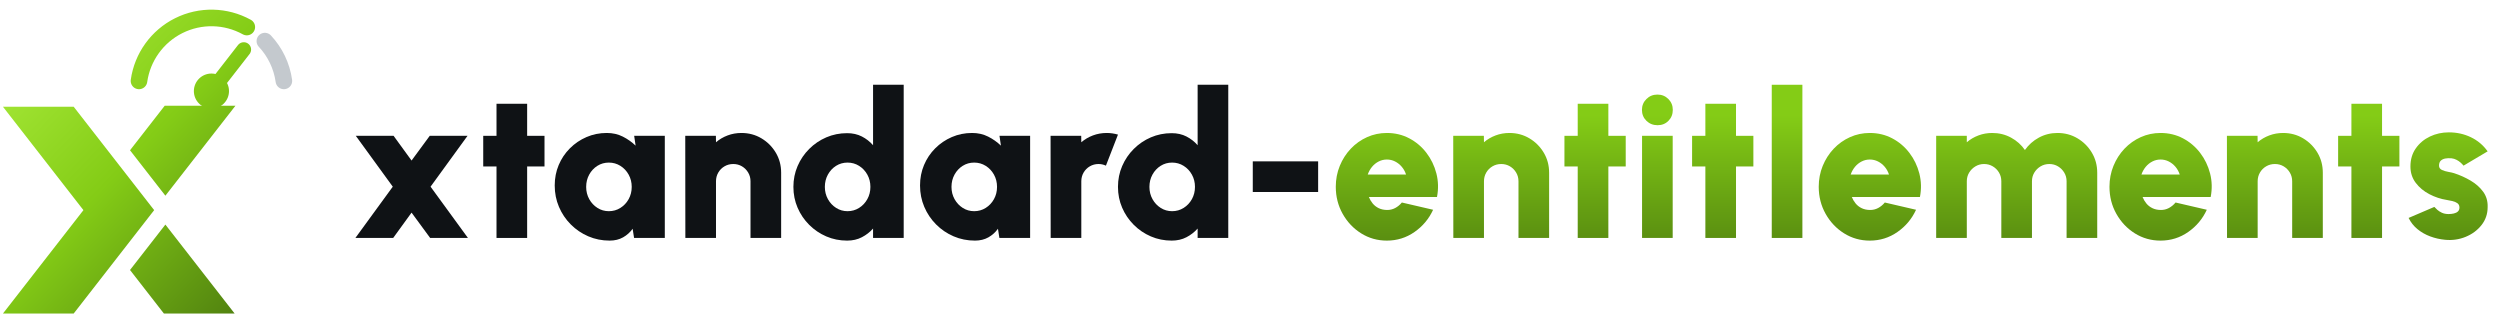
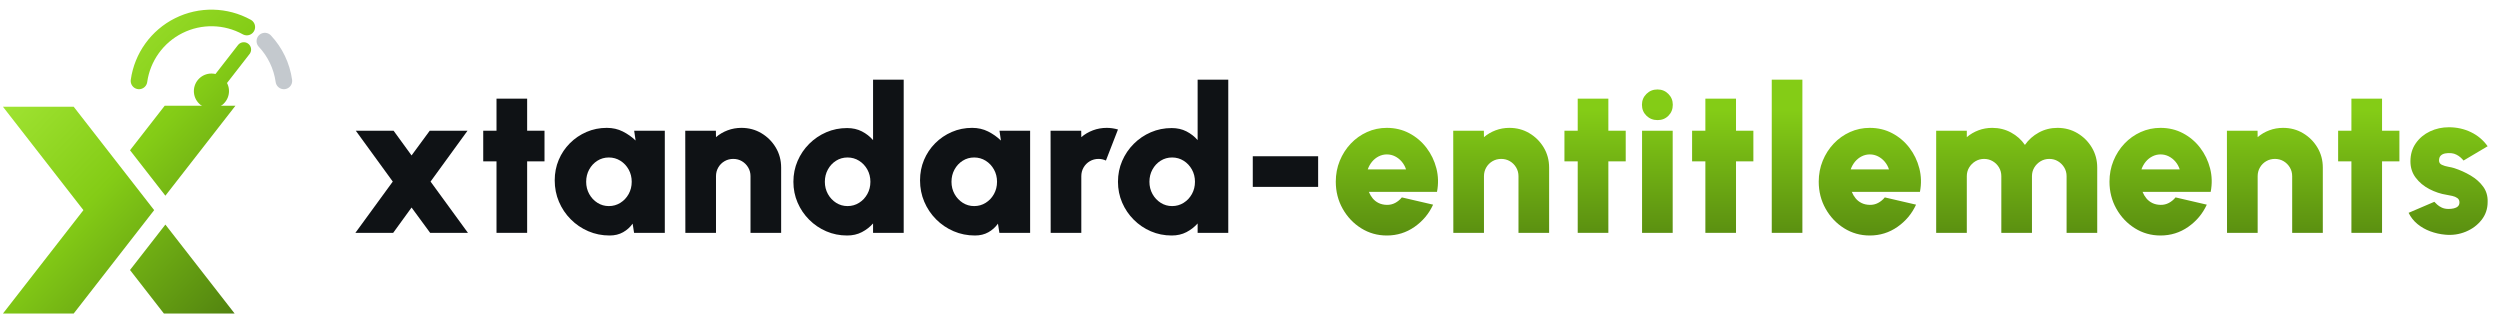
<svg xmlns="http://www.w3.org/2000/svg" viewBox="0 0 1224.0 158.0" width="1224.0" height="158.0" role="img" aria-label="xtandard-entitlements">
  <defs>
    <linearGradient id="lime" x1="250" y1="250" x2="760" y2="740" gradientUnits="userSpaceOnUse">
      <stop offset="0" stop-color="#A3E635" />
      <stop offset=".42" stop-color="#84CC16" />
      <stop offset="1" stop-color="#4D7C0F" />
    </linearGradient>
    <linearGradient id="word" x1="0" y1="-60" x2="0" y2="20" gradientUnits="userSpaceOnUse">
      <stop offset="0" stop-color="#84CC16" />
      <stop offset="1" stop-color="#4D7C0F" />
    </linearGradient>
  </defs>
  <g transform="translate(0 4) scale(0.23885) translate(-244 -98.0)">
    <path d="M250 300L395 300L560 512L395 724L250 724L415 512Z" fill="url(#lime)" />
    <path d="M581.6 298L726.6 298L583.0 482.4L510.5 389.3Z" fill="url(#lime)" />
    <path d="M580.0 724L725.0 724L583.0 541.6L510.5 634.7Z" fill="url(#lime)" />
    <g fill="none" stroke-linecap="round" stroke-width="34">
      <path d="M528.9 247.1A150 150 0 0 1 749.9 136.7" stroke="url(#lime)" />
      <path d="M786.9 165.5A150 150 0 0 1 825.9 247.1" stroke="#C4C9CE" />
    </g>
    <path d="M677.4 268.0L743.7 182.8" stroke="url(#lime)" stroke-width="30" stroke-linecap="round" />
    <circle cx="677.4" cy="268.0" r="36" fill="url(#lime)" />
  </g>
-   <g transform="translate(170.0 116.5)" fill="#0F1215">
+   <g transform="translate(170.0 114.0)" fill="#0F1215">
    <path transform="translate(0.00 0.00)" d="M 4 0 L 22.301 -25.102 L 4.199 -50 L 22.699 -50 L 31.5 -37.898 L 40.398 -50 L 58.898 -50 L 40.801 -25.102 L 59.102 0 L 40.602 0 L 31.5 -12.398 L 22.5 0 Z M 4 0" />
    <path transform="translate(63.09 0.00)" d="M 33.5 -35 L 25 -35 L 25 0 L 10 0 L 10 -35 L 3.5 -35 L 3.5 -50 L 10 -50 L 10 -65.699 L 25 -65.699 L 25 -50 L 33.5 -50 Z M 33.5 -35" />
    <path transform="translate(98.59 0.00)" d="M 41.898 -50 L 56.898 -50 L 56.898 0 L 41.852 0 L 41.148 -4.5 C 39.918 -2.766 38.359 -1.367 36.477 -0.301 C 34.59 0.766 32.398 1.301 29.898 1.301 C 26.168 1.301 22.676 0.602 19.426 -0.801 C 16.176 -2.199 13.316 -4.141 10.852 -6.625 C 8.383 -9.109 6.457 -11.977 5.074 -15.227 C 3.691 -18.477 3 -21.965 3 -25.699 C 3 -29.266 3.648 -32.602 4.949 -35.699 C 6.25 -38.801 8.074 -41.523 10.426 -43.875 C 12.773 -46.227 15.492 -48.066 18.574 -49.398 C 21.66 -50.734 24.965 -51.398 28.5 -51.398 C 31.367 -51.398 33.977 -50.809 36.324 -49.625 C 38.676 -48.441 40.766 -46.965 42.602 -45.199 Z M 29.5 -13.102 C 31.566 -13.102 33.449 -13.633 35.148 -14.699 C 36.852 -15.766 38.199 -17.199 39.199 -19 C 40.199 -20.801 40.699 -22.801 40.699 -25 C 40.699 -27.199 40.199 -29.199 39.199 -31 C 38.199 -32.801 36.852 -34.234 35.148 -35.301 C 33.449 -36.367 31.566 -36.898 29.5 -36.898 C 27.434 -36.898 25.559 -36.367 23.875 -35.301 C 22.191 -34.234 20.859 -32.801 19.875 -31 C 18.891 -29.199 18.398 -27.199 18.398 -25 C 18.398 -22.801 18.898 -20.801 19.898 -19 C 20.898 -17.199 22.242 -15.766 23.926 -14.699 C 25.609 -13.633 27.465 -13.102 29.5 -13.102 Z M 29.5 -13.102" />
    <path transform="translate(159.50 0.00)" d="M 52.949 -31.949 L 52.949 0 L 37.949 0 L 37.949 -27.75 C 37.949 -29.316 37.566 -30.742 36.801 -32.023 C 36.035 -33.309 35.016 -34.324 33.75 -35.074 C 32.484 -35.824 31.066 -36.199 29.5 -36.199 C 27.934 -36.199 26.508 -35.824 25.227 -35.074 C 23.941 -34.324 22.926 -33.309 22.176 -32.023 C 21.426 -30.742 21.051 -29.316 21.051 -27.75 L 21.051 0 L 6.051 0 L 6 -50 L 21 -50 L 21.051 -46.852 C 22.715 -48.285 24.617 -49.398 26.75 -50.199 C 28.883 -51 31.133 -51.398 33.5 -51.398 C 37.102 -51.398 40.367 -50.523 43.301 -48.773 C 46.234 -47.023 48.574 -44.684 50.324 -41.75 C 52.074 -38.816 52.949 -35.551 52.949 -31.949 Z M 52.949 -31.949" />
    <path transform="translate(215.45 0.00)" d="M 42 -75 L 57 -75 L 57 0 L 42 0 L 42 -4.602 C 40.465 -2.867 38.641 -1.449 36.523 -0.352 C 34.41 0.75 32 1.301 29.301 1.301 C 25.668 1.301 22.266 0.617 19.102 -0.75 C 15.934 -2.117 13.141 -4.008 10.727 -6.426 C 8.309 -8.84 6.418 -11.633 5.051 -14.801 C 3.684 -17.965 3 -21.367 3 -25 C 3 -28.633 3.684 -32.035 5.051 -35.199 C 6.418 -38.367 8.309 -41.16 10.727 -43.574 C 13.141 -45.992 15.934 -47.883 19.102 -49.25 C 22.266 -50.617 25.668 -51.301 29.301 -51.301 C 32 -51.301 34.41 -50.758 36.523 -49.676 C 38.641 -48.59 40.465 -47.168 42 -45.398 Z M 29.5 -13.102 C 31.566 -13.102 33.449 -13.633 35.148 -14.699 C 36.852 -15.766 38.199 -17.199 39.199 -19 C 40.199 -20.801 40.699 -22.801 40.699 -25 C 40.699 -27.199 40.199 -29.199 39.199 -31 C 38.199 -32.801 36.852 -34.234 35.148 -35.301 C 33.449 -36.367 31.566 -36.898 29.5 -36.898 C 27.434 -36.898 25.559 -36.367 23.875 -35.301 C 22.191 -34.234 20.859 -32.801 19.875 -31 C 18.891 -29.199 18.398 -27.199 18.398 -25 C 18.398 -22.801 18.898 -20.801 19.898 -19 C 20.898 -17.199 22.242 -15.766 23.926 -14.699 C 25.609 -13.633 27.465 -13.102 29.5 -13.102 Z M 29.5 -13.102" />
    <path transform="translate(277.45 0.00)" d="M 41.898 -50 L 56.898 -50 L 56.898 0 L 41.852 0 L 41.148 -4.5 C 39.918 -2.766 38.359 -1.367 36.477 -0.301 C 34.59 0.766 32.398 1.301 29.898 1.301 C 26.168 1.301 22.676 0.602 19.426 -0.801 C 16.176 -2.199 13.316 -4.141 10.852 -6.625 C 8.383 -9.109 6.457 -11.977 5.074 -15.227 C 3.691 -18.477 3 -21.965 3 -25.699 C 3 -29.266 3.648 -32.602 4.949 -35.699 C 6.25 -38.801 8.074 -41.523 10.426 -43.875 C 12.773 -46.227 15.492 -48.066 18.574 -49.398 C 21.66 -50.734 24.965 -51.398 28.5 -51.398 C 31.367 -51.398 33.977 -50.809 36.324 -49.625 C 38.676 -48.441 40.766 -46.965 42.602 -45.199 Z M 29.5 -13.102 C 31.566 -13.102 33.449 -13.633 35.148 -14.699 C 36.852 -15.766 38.199 -17.199 39.199 -19 C 40.199 -20.801 40.699 -22.801 40.699 -25 C 40.699 -27.199 40.199 -29.199 39.199 -31 C 38.199 -32.801 36.852 -34.234 35.148 -35.301 C 33.449 -36.367 31.566 -36.898 29.5 -36.898 C 27.434 -36.898 25.559 -36.367 23.875 -35.301 C 22.191 -34.234 20.859 -32.801 19.875 -31 C 18.891 -29.199 18.398 -27.199 18.398 -25 C 18.398 -22.801 18.898 -20.801 19.898 -19 C 20.898 -17.199 22.242 -15.766 23.926 -14.699 C 25.609 -13.633 27.465 -13.102 29.5 -13.102 Z M 29.5 -13.102" />
    <path transform="translate(338.36 0.00)" d="M 6.051 0 L 6 -50 L 21 -50 L 21.051 -46.852 C 22.715 -48.285 24.617 -49.398 26.75 -50.199 C 28.883 -51 31.133 -51.398 33.5 -51.398 C 35.301 -51.398 37.133 -51.133 39 -50.602 L 33.102 -35.398 C 31.934 -35.934 30.734 -36.199 29.5 -36.199 C 27.934 -36.199 26.508 -35.824 25.227 -35.074 C 23.941 -34.324 22.926 -33.309 22.176 -32.023 C 21.426 -30.742 21.051 -29.316 21.051 -27.75 L 21.051 0 Z M 6.051 0" />
    <path transform="translate(374.36 0.00)" d="M 42 -75 L 57 -75 L 57 0 L 42 0 L 42 -4.602 C 40.465 -2.867 38.641 -1.449 36.523 -0.352 C 34.41 0.75 32 1.301 29.301 1.301 C 25.668 1.301 22.266 0.617 19.102 -0.75 C 15.934 -2.117 13.141 -4.008 10.727 -6.426 C 8.309 -8.84 6.418 -11.633 5.051 -14.801 C 3.684 -17.965 3 -21.367 3 -25 C 3 -28.633 3.684 -32.035 5.051 -35.199 C 6.418 -38.367 8.309 -41.16 10.727 -43.574 C 13.141 -45.992 15.934 -47.883 19.102 -49.25 C 22.266 -50.617 25.668 -51.301 29.301 -51.301 C 32 -51.301 34.41 -50.758 36.523 -49.676 C 38.641 -48.59 40.465 -47.168 42 -45.398 Z M 29.5 -13.102 C 31.566 -13.102 33.449 -13.633 35.148 -14.699 C 36.852 -15.766 38.199 -17.199 39.199 -19 C 40.199 -20.801 40.699 -22.801 40.699 -25 C 40.699 -27.199 40.199 -29.199 39.199 -31 C 38.199 -32.801 36.852 -34.234 35.148 -35.301 C 33.449 -36.367 31.566 -36.898 29.5 -36.898 C 27.434 -36.898 25.559 -36.367 23.875 -35.301 C 22.191 -34.234 20.859 -32.801 19.875 -31 C 18.891 -29.199 18.398 -27.199 18.398 -25 C 18.398 -22.801 18.898 -20.801 19.898 -19 C 20.898 -17.199 22.242 -15.766 23.926 -14.699 C 25.609 -13.633 27.465 -13.102 29.5 -13.102 Z M 29.5 -13.102" />
    <path transform="translate(437.36 0.00)" d="M 6 -37.5 L 38 -37.5 L 38 -22.5 L 6 -22.5 Z M 6 -37.5" />
  </g>
-   <g transform="translate(651.0 116.5)" fill="url(#word)">
+   <g transform="translate(651.0 114.0)" fill="url(#word)">
    <path transform="translate(0.00 0.00)" d="M 28 1.301 C 23.398 1.301 19.207 0.117 15.426 -2.25 C 11.641 -4.617 8.625 -7.801 6.375 -11.801 C 4.125 -15.801 3 -20.215 3 -25.051 C 3 -28.684 3.648 -32.09 4.949 -35.273 C 6.25 -38.457 8.043 -41.258 10.324 -43.676 C 12.609 -46.09 15.266 -47.984 18.301 -49.352 C 21.332 -50.715 24.566 -51.398 28 -51.398 C 32 -51.398 35.66 -50.523 38.977 -48.773 C 42.293 -47.023 45.09 -44.66 47.375 -41.676 C 49.66 -38.691 51.285 -35.332 52.25 -31.602 C 53.215 -27.867 53.316 -24.016 52.551 -20.051 L 19.199 -20.051 C 19.668 -18.883 20.293 -17.824 21.074 -16.875 C 21.859 -15.926 22.824 -15.168 23.977 -14.602 C 25.125 -14.035 26.465 -13.734 28 -13.699 C 29.465 -13.668 30.824 -13.984 32.074 -14.648 C 33.324 -15.316 34.418 -16.215 35.352 -17.352 L 50.648 -13.801 C 48.617 -9.367 45.582 -5.742 41.551 -2.926 C 37.516 -0.109 33 1.301 28 1.301 Z M 18.648 -31.051 L 37.398 -31.051 C 36.934 -32.484 36.234 -33.75 35.301 -34.852 C 34.367 -35.949 33.273 -36.816 32.023 -37.449 C 30.773 -38.082 29.434 -38.398 28 -38.398 C 26.602 -38.398 25.273 -38.082 24.023 -37.449 C 22.773 -36.816 21.691 -35.949 20.773 -34.852 C 19.859 -33.75 19.148 -32.484 18.648 -31.051 Z M 18.648 -31.051" />
    <path transform="translate(54.50 0.00)" d="M 52.949 -31.949 L 52.949 0 L 37.949 0 L 37.949 -27.75 C 37.949 -29.316 37.566 -30.742 36.801 -32.023 C 36.035 -33.309 35.016 -34.324 33.75 -35.074 C 32.484 -35.824 31.066 -36.199 29.5 -36.199 C 27.934 -36.199 26.508 -35.824 25.227 -35.074 C 23.941 -34.324 22.926 -33.309 22.176 -32.023 C 21.426 -30.742 21.051 -29.316 21.051 -27.75 L 21.051 0 L 6.051 0 L 6 -50 L 21 -50 L 21.051 -46.852 C 22.715 -48.285 24.617 -49.398 26.75 -50.199 C 28.883 -51 31.133 -51.398 33.5 -51.398 C 37.102 -51.398 40.367 -50.523 43.301 -48.773 C 46.234 -47.023 48.574 -44.684 50.324 -41.75 C 52.074 -38.816 52.949 -35.551 52.949 -31.949 Z M 52.949 -31.949" />
    <path transform="translate(111.45 0.00)" d="M 33.5 -35 L 25 -35 L 25 0 L 10 0 L 10 -35 L 3.5 -35 L 3.5 -50 L 10 -50 L 10 -65.699 L 25 -65.699 L 25 -50 L 33.5 -50 Z M 33.5 -35" />
    <path transform="translate(146.95 0.00)" d="M 6 -50 L 21 -50 L 21 0 L 6 0 Z M 13.602 -55.199 C 11.434 -55.199 9.617 -55.918 8.148 -57.352 C 6.684 -58.785 5.949 -60.566 5.949 -62.699 C 5.949 -64.801 6.684 -66.574 8.148 -68.023 C 9.617 -69.477 11.418 -70.199 13.551 -70.199 C 15.648 -70.199 17.426 -69.477 18.875 -68.023 C 20.324 -66.574 21.051 -64.801 21.051 -62.699 C 21.051 -60.566 20.34 -58.785 18.926 -57.352 C 17.508 -55.918 15.734 -55.199 13.602 -55.199 Z M 13.602 -55.199" />
    <path transform="translate(173.95 0.00)" d="M 33.5 -35 L 25 -35 L 25 0 L 10 0 L 10 -35 L 3.5 -35 L 3.5 -50 L 10 -50 L 10 -65.699 L 25 -65.699 L 25 -50 L 33.5 -50 Z M 33.5 -35" />
    <path transform="translate(210.45 0.00)" d="M 6 0 L 6 -75 L 21 -75 L 21 0 Z M 6 0" />
    <path transform="translate(236.45 0.00)" d="M 28 1.301 C 23.398 1.301 19.207 0.117 15.426 -2.25 C 11.641 -4.617 8.625 -7.801 6.375 -11.801 C 4.125 -15.801 3 -20.215 3 -25.051 C 3 -28.684 3.648 -32.09 4.949 -35.273 C 6.25 -38.457 8.043 -41.258 10.324 -43.676 C 12.609 -46.09 15.266 -47.984 18.301 -49.352 C 21.332 -50.715 24.566 -51.398 28 -51.398 C 32 -51.398 35.66 -50.523 38.977 -48.773 C 42.293 -47.023 45.09 -44.66 47.375 -41.676 C 49.66 -38.691 51.285 -35.332 52.25 -31.602 C 53.215 -27.867 53.316 -24.016 52.551 -20.051 L 19.199 -20.051 C 19.668 -18.883 20.293 -17.824 21.074 -16.875 C 21.859 -15.926 22.824 -15.168 23.977 -14.602 C 25.125 -14.035 26.465 -13.734 28 -13.699 C 29.465 -13.668 30.824 -13.984 32.074 -14.648 C 33.324 -15.316 34.418 -16.215 35.352 -17.352 L 50.648 -13.801 C 48.617 -9.367 45.582 -5.742 41.551 -2.926 C 37.516 -0.109 33 1.301 28 1.301 Z M 18.648 -31.051 L 37.398 -31.051 C 36.934 -32.484 36.234 -33.75 35.301 -34.852 C 34.367 -35.949 33.273 -36.816 32.023 -37.449 C 30.773 -38.082 29.434 -38.398 28 -38.398 C 26.602 -38.398 25.273 -38.082 24.023 -37.449 C 22.773 -36.816 21.691 -35.949 20.773 -34.852 C 19.859 -33.75 19.148 -32.484 18.648 -31.051 Z M 18.648 -31.051" />
    <path transform="translate(290.95 0.00)" d="M 6 0 L 6 -50 L 21 -50 L 21 -46.852 C 22.668 -48.285 24.566 -49.398 26.699 -50.199 C 28.832 -51 31.082 -51.398 33.449 -51.398 C 36.785 -51.398 39.852 -50.641 42.648 -49.125 C 45.449 -47.609 47.715 -45.582 49.449 -43.051 C 51.215 -45.582 53.492 -47.609 56.273 -49.125 C 59.059 -50.641 62.102 -51.398 65.398 -51.398 C 69 -51.398 72.266 -50.523 75.199 -48.773 C 78.133 -47.023 80.477 -44.684 82.227 -41.75 C 83.977 -38.816 84.852 -35.551 84.852 -31.949 L 84.852 0 L 69.852 0 L 69.852 -27.75 C 69.852 -29.316 69.465 -30.734 68.699 -32 C 67.934 -33.266 66.918 -34.285 65.648 -35.051 C 64.383 -35.816 62.965 -36.199 61.398 -36.199 C 59.832 -36.199 58.41 -35.816 57.125 -35.051 C 55.84 -34.285 54.816 -33.266 54.051 -32 C 53.285 -30.734 52.898 -29.316 52.898 -27.75 L 52.898 0 L 37.898 0 L 37.898 -27.75 C 37.898 -29.316 37.523 -30.734 36.773 -32 C 36.023 -33.266 35.008 -34.285 33.727 -35.051 C 32.441 -35.816 31.016 -36.199 29.449 -36.199 C 27.918 -36.199 26.508 -35.816 25.227 -35.051 C 23.941 -34.285 22.918 -33.266 22.148 -32 C 21.383 -30.734 21 -29.316 21 -27.75 L 21 0 Z M 6 0" />
    <path transform="translate(378.80 0.00)" d="M 28 1.301 C 23.398 1.301 19.207 0.117 15.426 -2.25 C 11.641 -4.617 8.625 -7.801 6.375 -11.801 C 4.125 -15.801 3 -20.215 3 -25.051 C 3 -28.684 3.648 -32.09 4.949 -35.273 C 6.25 -38.457 8.043 -41.258 10.324 -43.676 C 12.609 -46.09 15.266 -47.984 18.301 -49.352 C 21.332 -50.715 24.566 -51.398 28 -51.398 C 32 -51.398 35.66 -50.523 38.977 -48.773 C 42.293 -47.023 45.09 -44.66 47.375 -41.676 C 49.66 -38.691 51.285 -35.332 52.25 -31.602 C 53.215 -27.867 53.316 -24.016 52.551 -20.051 L 19.199 -20.051 C 19.668 -18.883 20.293 -17.824 21.074 -16.875 C 21.859 -15.926 22.824 -15.168 23.977 -14.602 C 25.125 -14.035 26.465 -13.734 28 -13.699 C 29.465 -13.668 30.824 -13.984 32.074 -14.648 C 33.324 -15.316 34.418 -16.215 35.352 -17.352 L 50.648 -13.801 C 48.617 -9.367 45.582 -5.742 41.551 -2.926 C 37.516 -0.109 33 1.301 28 1.301 Z M 18.648 -31.051 L 37.398 -31.051 C 36.934 -32.484 36.234 -33.75 35.301 -34.852 C 34.367 -35.949 33.273 -36.816 32.023 -37.449 C 30.773 -38.082 29.434 -38.398 28 -38.398 C 26.602 -38.398 25.273 -38.082 24.023 -37.449 C 22.773 -36.816 21.691 -35.949 20.773 -34.852 C 19.859 -33.75 19.148 -32.484 18.648 -31.051 Z M 18.648 -31.051" />
    <path transform="translate(433.30 0.00)" d="M 52.949 -31.949 L 52.949 0 L 37.949 0 L 37.949 -27.75 C 37.949 -29.316 37.566 -30.742 36.801 -32.023 C 36.035 -33.309 35.016 -34.324 33.75 -35.074 C 32.484 -35.824 31.066 -36.199 29.5 -36.199 C 27.934 -36.199 26.508 -35.824 25.227 -35.074 C 23.941 -34.324 22.926 -33.309 22.176 -32.023 C 21.426 -30.742 21.051 -29.316 21.051 -27.75 L 21.051 0 L 6.051 0 L 6 -50 L 21 -50 L 21.051 -46.852 C 22.715 -48.285 24.617 -49.398 26.75 -50.199 C 28.883 -51 31.133 -51.398 33.5 -51.398 C 37.102 -51.398 40.367 -50.523 43.301 -48.773 C 46.234 -47.023 48.574 -44.684 50.324 -41.75 C 52.074 -38.816 52.949 -35.551 52.949 -31.949 Z M 52.949 -31.949" />
    <path transform="translate(490.25 0.00)" d="M 33.5 -35 L 25 -35 L 25 0 L 10 0 L 10 -35 L 3.5 -35 L 3.5 -50 L 10 -50 L 10 -65.699 L 25 -65.699 L 25 -50 L 33.5 -50 Z M 33.5 -35" />
    <path transform="translate(525.75 0.00)" d="M 20.398 0.898 C 17.867 0.668 15.434 0.117 13.102 -0.75 C 10.766 -1.617 8.684 -2.801 6.852 -4.301 C 5.016 -5.801 3.566 -7.633 2.5 -9.801 L 15.102 -15.199 C 15.434 -14.832 15.898 -14.375 16.5 -13.824 C 17.102 -13.273 17.859 -12.785 18.773 -12.352 C 19.691 -11.918 20.801 -11.699 22.102 -11.699 C 22.965 -11.699 23.809 -11.793 24.625 -11.977 C 25.441 -12.16 26.109 -12.484 26.625 -12.949 C 27.141 -13.418 27.398 -14.066 27.398 -14.898 C 27.398 -15.832 27.059 -16.543 26.375 -17.023 C 25.691 -17.508 24.867 -17.859 23.898 -18.074 C 22.934 -18.293 22.035 -18.465 21.199 -18.602 C 18.234 -19.066 15.391 -20.008 12.676 -21.426 C 9.957 -22.84 7.734 -24.691 6 -26.977 C 4.266 -29.258 3.398 -31.934 3.398 -35 C 3.398 -38.434 4.285 -41.398 6.051 -43.898 C 7.816 -46.398 10.125 -48.324 12.977 -49.676 C 15.824 -51.023 18.898 -51.699 22.199 -51.699 C 26.102 -51.699 29.707 -50.898 33.023 -49.301 C 36.34 -47.699 39.066 -45.398 41.199 -42.398 L 29.398 -35.398 C 29 -35.898 28.508 -36.41 27.926 -36.926 C 27.34 -37.441 26.676 -37.891 25.926 -38.273 C 25.176 -38.66 24.367 -38.898 23.5 -39 C 22.332 -39.102 21.293 -39.059 20.375 -38.875 C 19.457 -38.691 18.734 -38.324 18.199 -37.773 C 17.668 -37.227 17.398 -36.434 17.398 -35.398 C 17.398 -34.434 17.867 -33.734 18.801 -33.301 C 19.734 -32.867 20.785 -32.551 21.949 -32.352 C 23.117 -32.148 24.066 -31.934 24.801 -31.699 C 27.668 -30.766 30.367 -29.551 32.898 -28.051 C 35.434 -26.551 37.477 -24.734 39.023 -22.602 C 40.574 -20.465 41.301 -17.965 41.199 -15.102 C 41.199 -11.766 40.199 -8.832 38.199 -6.301 C 36.199 -3.766 33.617 -1.852 30.449 -0.551 C 27.285 0.75 23.934 1.234 20.398 0.898 Z M 20.398 0.898" />
  </g>
</svg>
